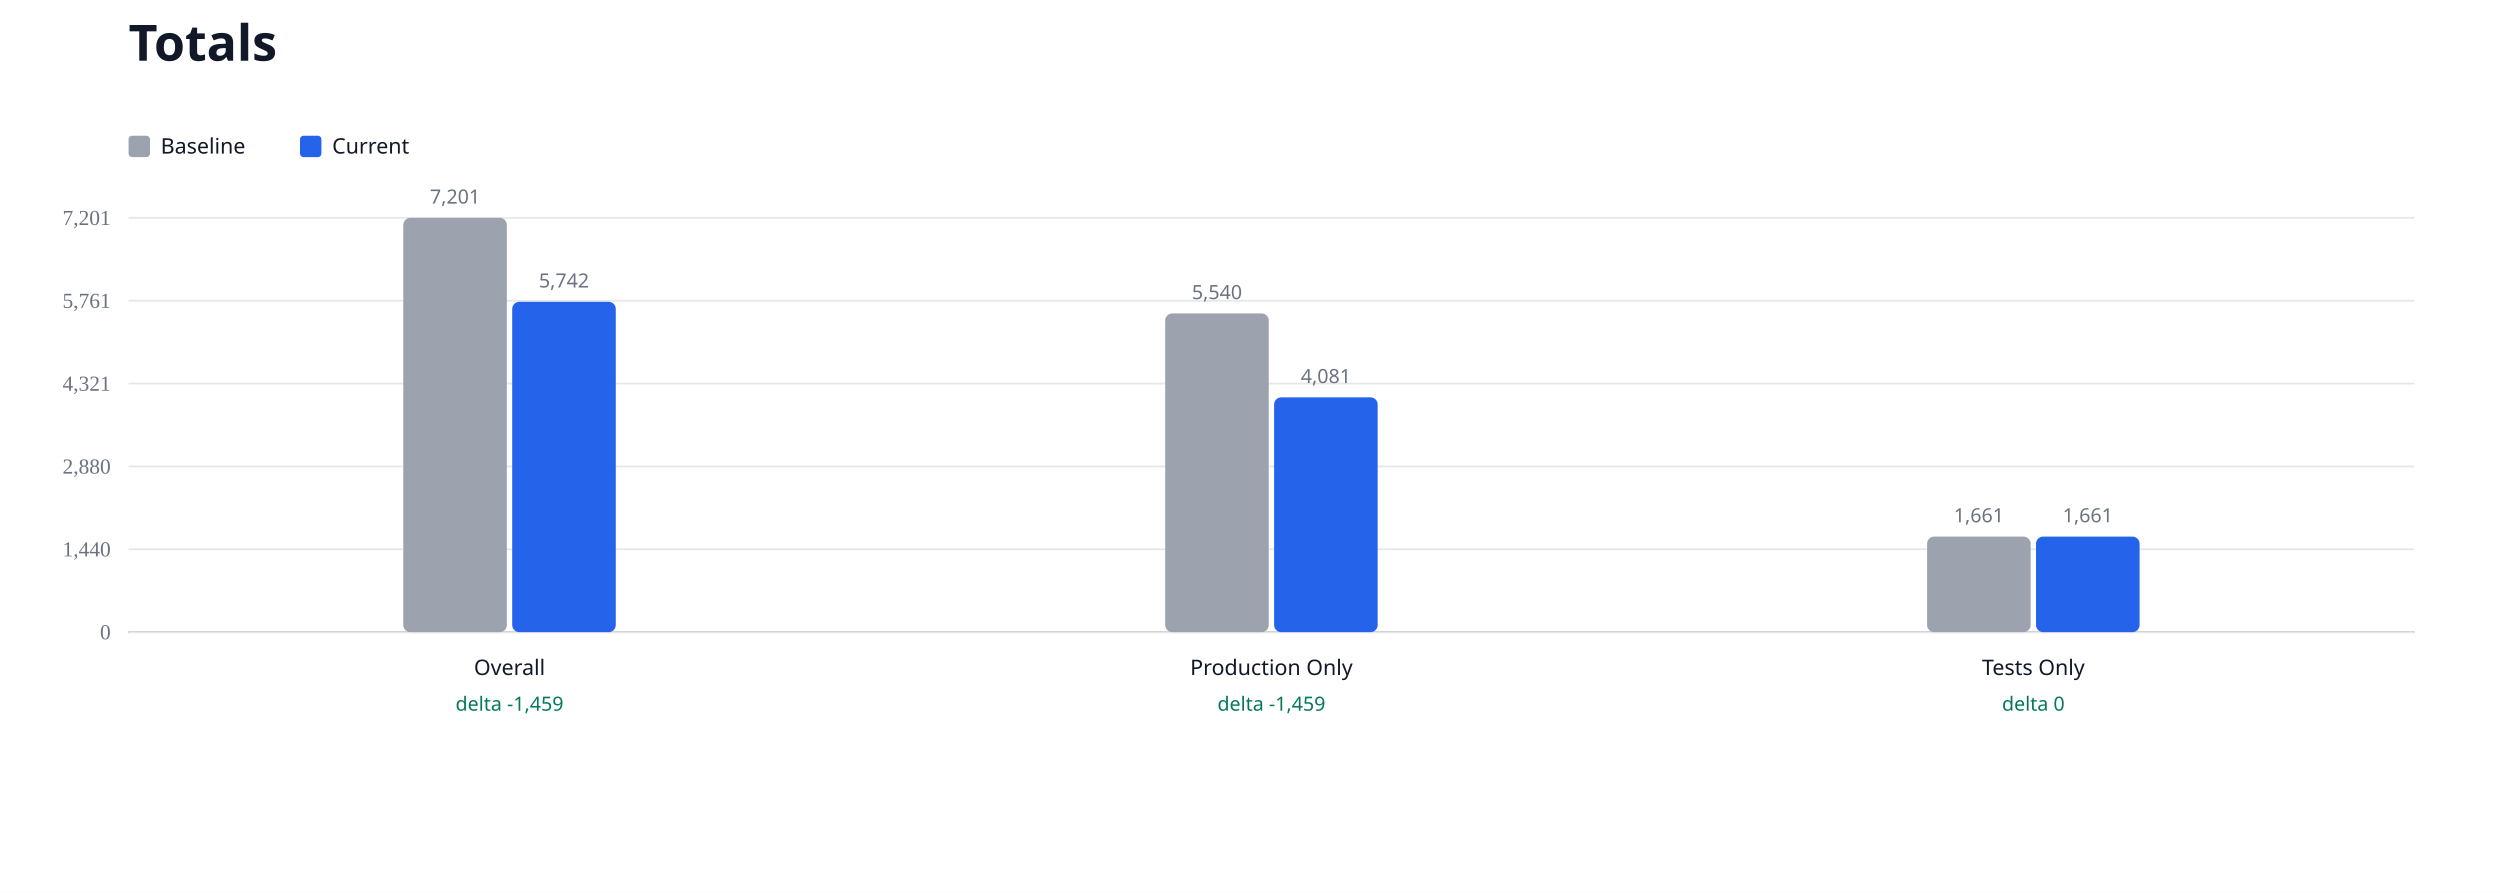
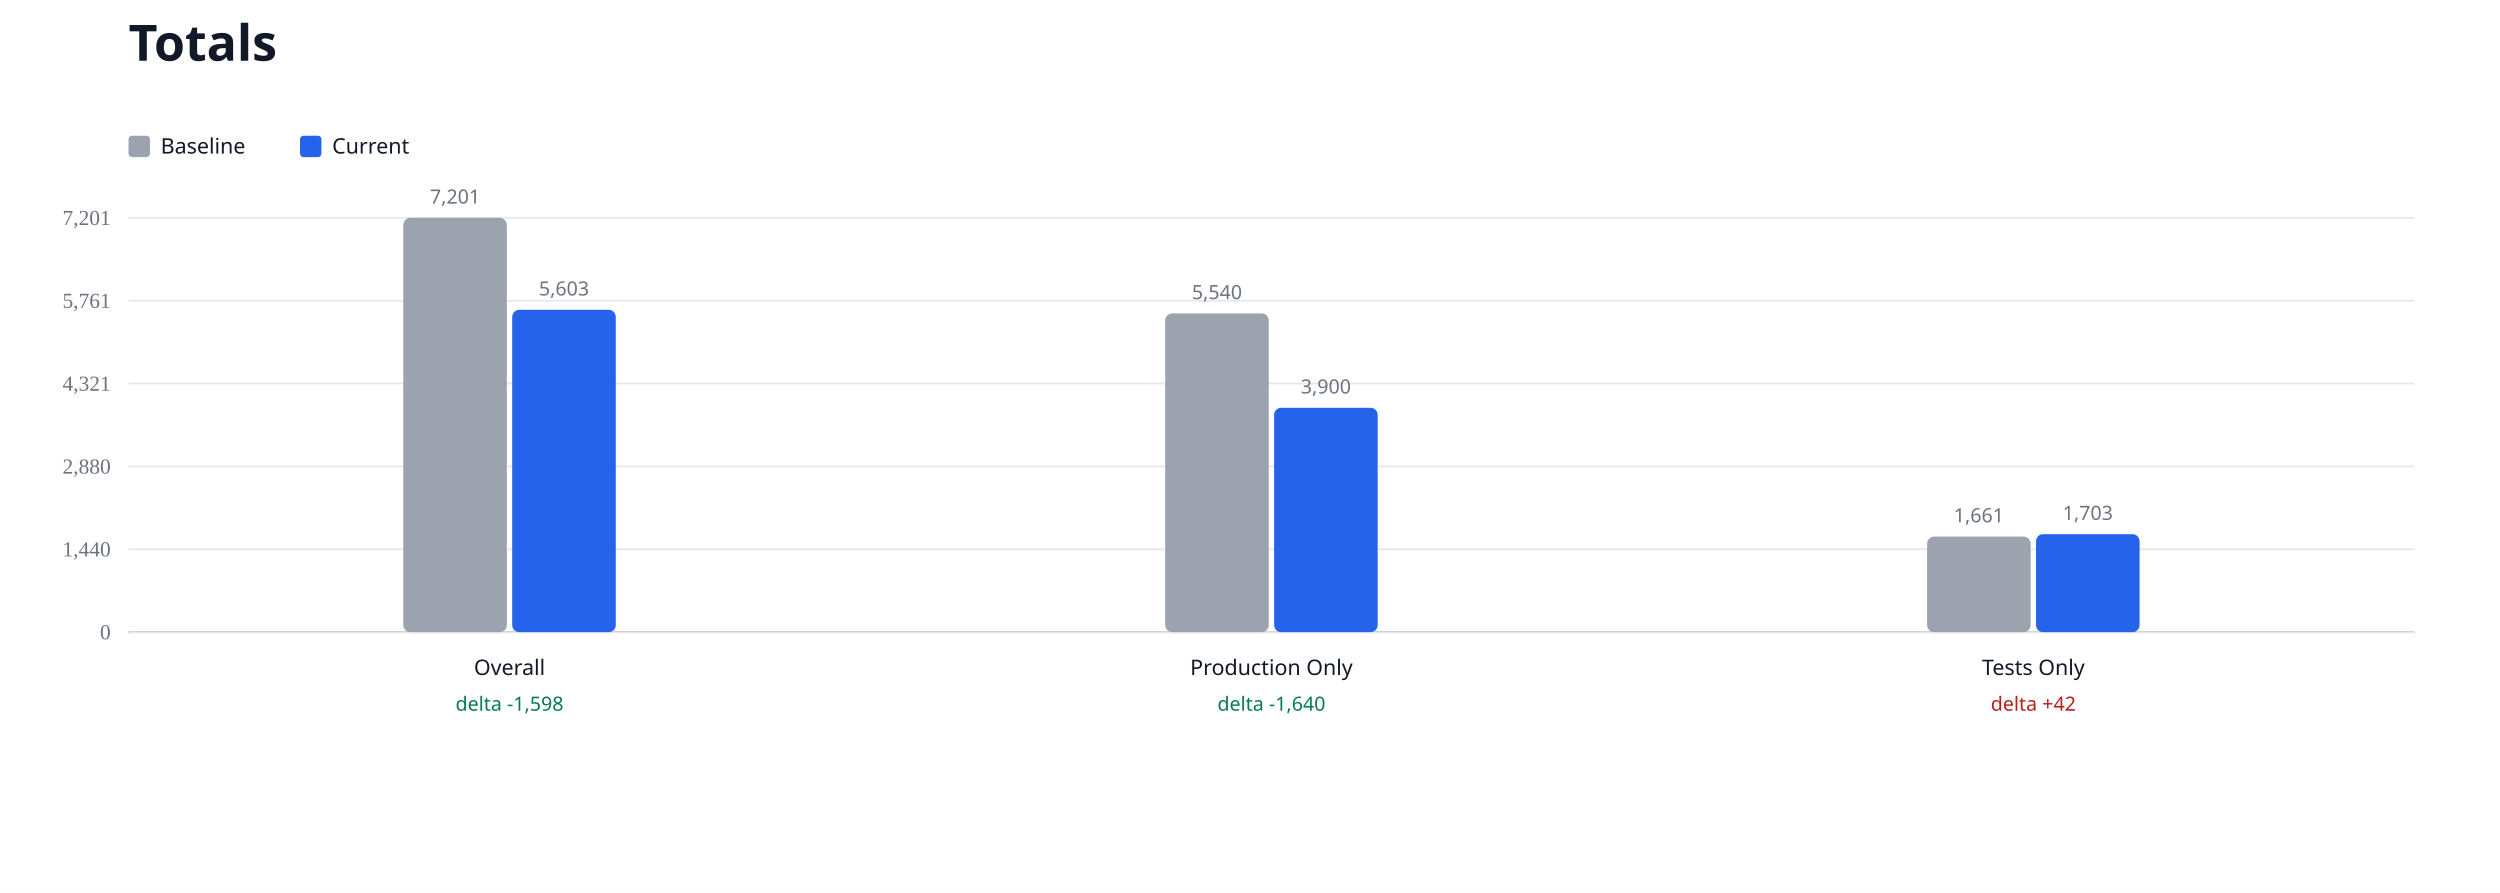
<svg xmlns="http://www.w3.org/2000/svg" width="1400" height="500" viewBox="0 0 1400 500">
  <rect width="100%" height="100%" fill="white" />
  <text x="72" y="34" font-family="ui-sans-serif, system-ui, sans-serif" font-size="28" font-weight="700" fill="#111827">Totals</text>
  <g transform="translate(72, 76)">
    <g font-family="ui-sans-serif, system-ui, sans-serif" font-size="12" fill="#111827">
      <rect x="0" y="0" width="12" height="12" rx="2" fill="#9ca3af" />
      <text x="18" y="10">Baseline</text>
      <rect x="96" y="0" width="12" height="12" rx="2" fill="#2563eb" />
      <text x="114" y="10">Current</text>
    </g>
  </g>
  <line x1="72" y1="354" x2="1352" y2="354" stroke="#6b7280" />
  <line x1="72" y1="354" x2="1352" y2="354" stroke="#e5e7eb" />
  <text x="62" y="358" text-anchor="end" font-size="12" fill="#6b7280">0</text>
  <line x1="72" y1="307.6" x2="1352" y2="307.6" stroke="#e5e7eb" />
  <text x="62" y="311.6" text-anchor="end" font-size="12" fill="#6b7280">1,440</text>
  <line x1="72" y1="261.2" x2="1352" y2="261.2" stroke="#e5e7eb" />
  <text x="62" y="265.2" text-anchor="end" font-size="12" fill="#6b7280">2,880</text>
  <line x1="72" y1="214.8" x2="1352" y2="214.8" stroke="#e5e7eb" />
  <text x="62" y="218.8" text-anchor="end" font-size="12" fill="#6b7280">4,321</text>
  <line x1="72" y1="168.4" x2="1352" y2="168.4" stroke="#e5e7eb" />
  <text x="62" y="172.4" text-anchor="end" font-size="12" fill="#6b7280">5,761</text>
  <line x1="72" y1="122" x2="1352" y2="122" stroke="#e5e7eb" />
  <text x="62" y="126" text-anchor="end" font-size="12" fill="#6b7280">7,201</text>
  <g font-family="ui-sans-serif, system-ui, sans-serif">
    <rect x="225.833" y="122" width="58" height="232" rx="4" fill="#9ca3af" />
-     <rect x="286.833" y="169.006" width="58" height="184.994" rx="4" fill="#2563eb" />
+     <rect x="286.833" y="173.484" width="58" height="180.516" rx="4" fill="#2563eb" />
    <text x="254.833" y="114" text-anchor="middle" font-size="11" fill="#6b7280">7,201</text>
-     <text x="315.833" y="161.006" text-anchor="middle" font-size="11" fill="#6b7280">5,742</text>
+     <text x="315.833" y="165.484" text-anchor="middle" font-size="11" fill="#6b7280">5,603</text>
    <text x="285.333" y="378" text-anchor="middle" font-size="12" fill="#111827">Overall</text>
-     <text x="285.333" y="398" text-anchor="middle" font-size="11" fill="#047857">delta -1,459</text>
+     <text x="285.333" y="398" text-anchor="middle" font-size="11" fill="#047857">delta -1,598</text>
  </g>
  <g font-family="ui-sans-serif, system-ui, sans-serif">
    <rect x="652.5" y="175.514" width="58" height="178.486" rx="4" fill="#9ca3af" />
-     <rect x="713.5" y="222.519" width="58" height="131.481" rx="4" fill="#2563eb" />
+     <rect x="713.5" y="228.351" width="58" height="125.649" rx="4" fill="#2563eb" />
    <text x="681.5" y="167.514" text-anchor="middle" font-size="11" fill="#6b7280">5,540</text>
-     <text x="742.5" y="214.519" text-anchor="middle" font-size="11" fill="#6b7280">4,081</text>
+     <text x="742.5" y="220.351" text-anchor="middle" font-size="11" fill="#6b7280">3,900</text>
    <text x="712" y="378" text-anchor="middle" font-size="12" fill="#111827">Production Only</text>
-     <text x="712" y="398" text-anchor="middle" font-size="11" fill="#047857">delta -1,459</text>
+     <text x="712" y="398" text-anchor="middle" font-size="11" fill="#047857">delta -1,640</text>
  </g>
  <g font-family="ui-sans-serif, system-ui, sans-serif">
    <rect x="1079.167" y="300.486" width="58" height="53.514" rx="4" fill="#9ca3af" />
-     <rect x="1140.167" y="300.486" width="58" height="53.514" rx="4" fill="#2563eb" />
+     <rect x="1140.167" y="299.133" width="58" height="54.867" rx="4" fill="#2563eb" />
    <text x="1108.167" y="292.486" text-anchor="middle" font-size="11" fill="#6b7280">1,661</text>
-     <text x="1169.167" y="292.486" text-anchor="middle" font-size="11" fill="#6b7280">1,661</text>
+     <text x="1169.167" y="291.133" text-anchor="middle" font-size="11" fill="#6b7280">1,703</text>
    <text x="1138.667" y="378" text-anchor="middle" font-size="12" fill="#111827">Tests Only</text>
-     <text x="1138.667" y="398" text-anchor="middle" font-size="11" fill="#047857">delta 0</text>
+     <text x="1138.667" y="398" text-anchor="middle" font-size="11" fill="#b91c1c">delta +42</text>
  </g>
</svg>
